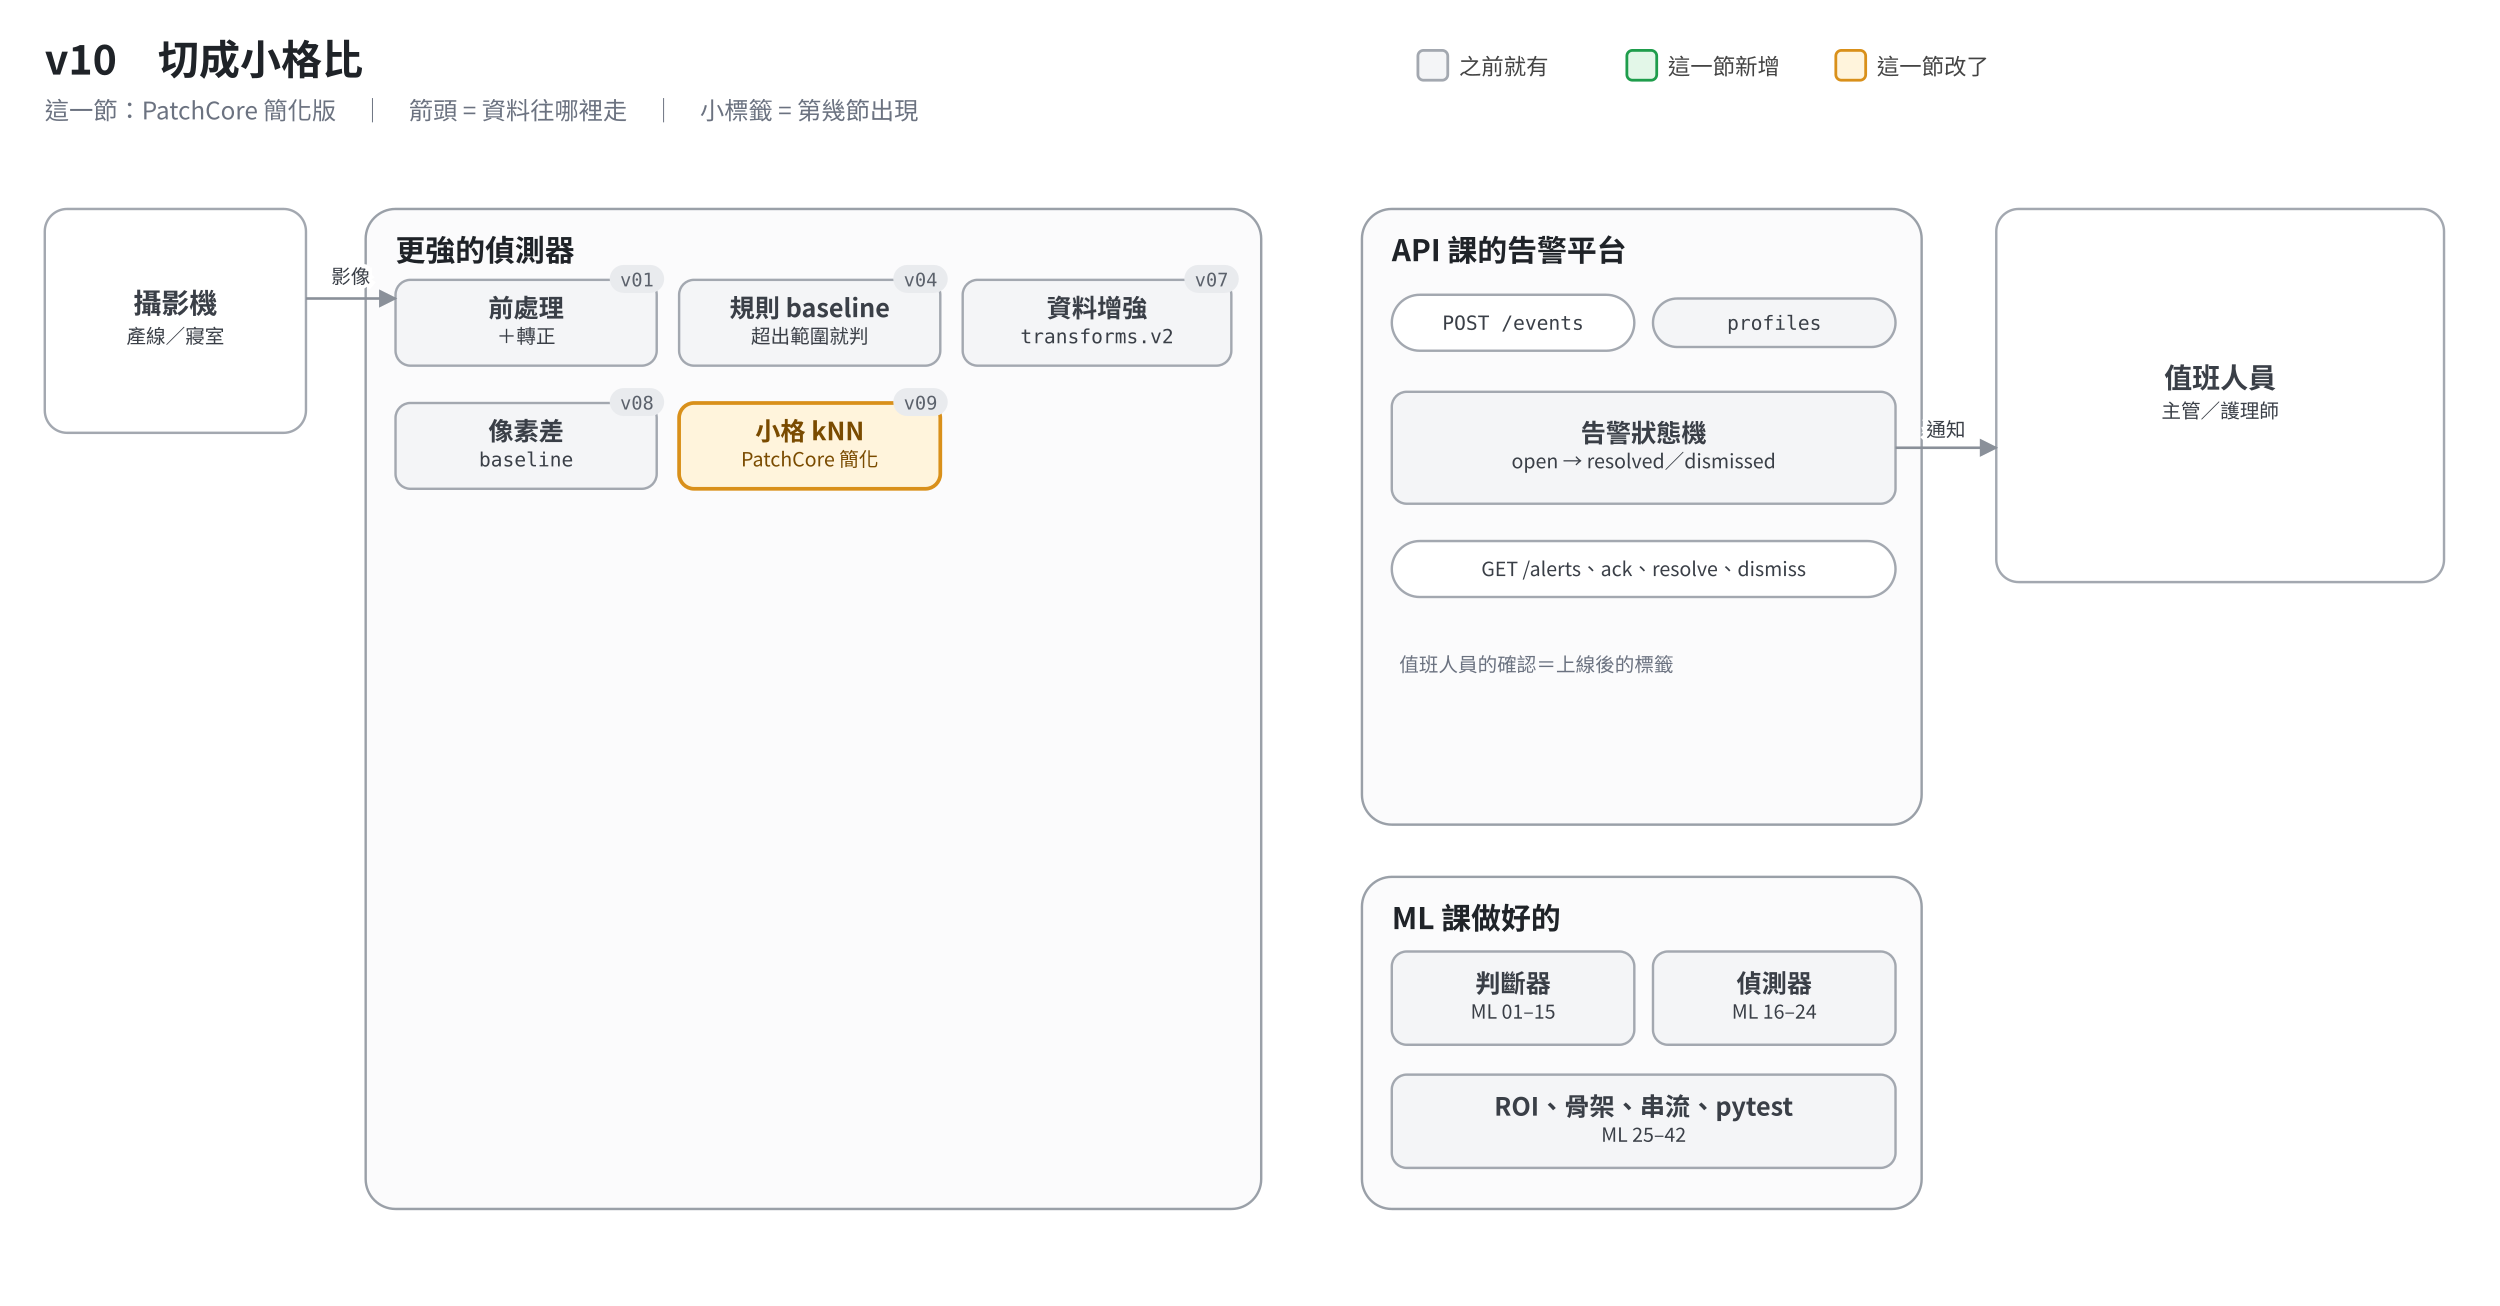
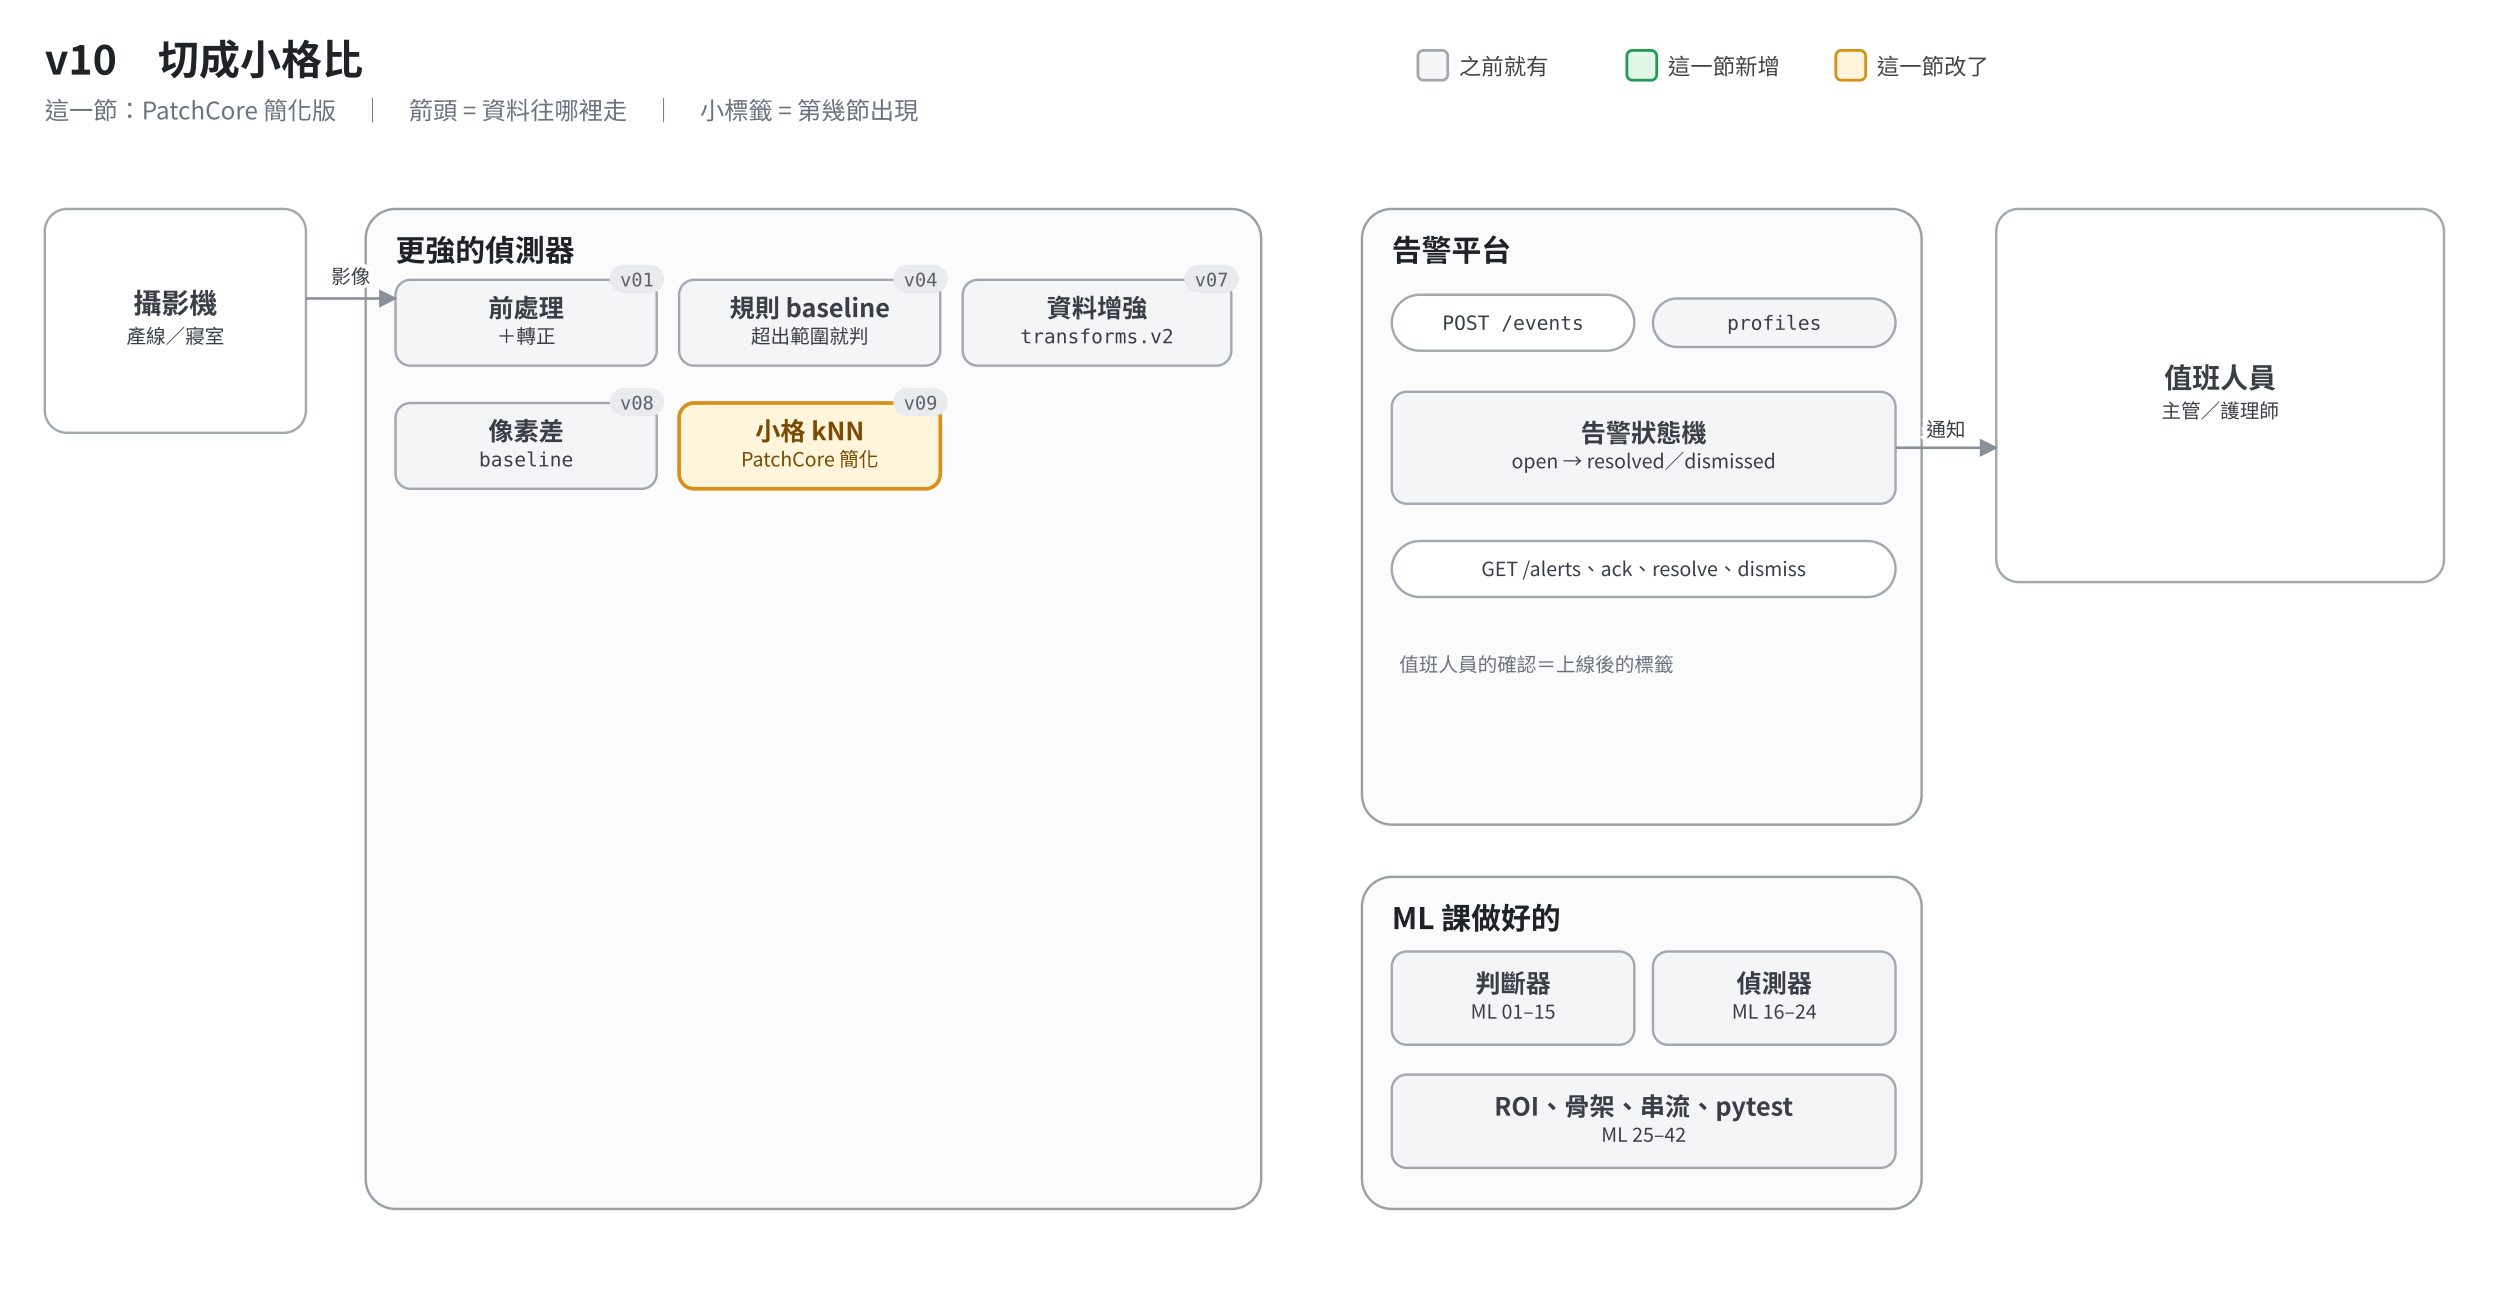
<svg xmlns="http://www.w3.org/2000/svg" viewBox="0 0 1340 700" width="1340" height="700">
  <defs>
    <marker id="arr-old" viewBox="0 0 10 10" refX="9" refY="5" markerWidth="7" markerHeight="7" orient="auto-start-reverse">
      <path d="M0,0 L10,5 L0,10 z" fill="#8a9099" />
    </marker>
    <marker id="arr-new" viewBox="0 0 10 10" refX="9" refY="5" markerWidth="7" markerHeight="7" orient="auto-start-reverse">
      <path d="M0,0 L10,5 L0,10 z" fill="#1f9d4c" />
    </marker>
    <marker id="arr-changed" viewBox="0 0 10 10" refX="9" refY="5" markerWidth="7" markerHeight="7" orient="auto-start-reverse">
      <path d="M0,0 L10,5 L0,10 z" fill="#d9901a" />
    </marker>
    <marker id="arr-error" viewBox="0 0 10 10" refX="9" refY="5" markerWidth="7" markerHeight="7" orient="auto-start-reverse">
      <path d="M0,0 L10,5 L0,10 z" fill="#d33a3a" />
    </marker>
  </defs>
  <rect width="1340" height="700" fill="#ffffff" />
  <text x="24" y="40" font-family="'PingFang TC','Noto Sans TC','Noto Sans CJK TC','Microsoft JhengHei',sans-serif" font-size="22" fill="#1f2328" font-weight="bold" text-anchor="start">v10　切成小格比</text>
  <text x="24" y="64" font-family="'PingFang TC','Noto Sans TC','Noto Sans CJK TC','Microsoft JhengHei',sans-serif" font-size="13" fill="#6b7280" font-weight="normal" text-anchor="start">這一節：PatchCore 簡化版　｜　箭頭 = 資料往哪裡走　｜　小標籤 = 第幾節出現</text>
  <rect x="760" y="27" width="16" height="16" rx="3" fill="#f4f5f7" stroke="#a3a8b0" stroke-width="1.5" />
  <text x="782" y="40" font-family="'PingFang TC','Noto Sans TC','Noto Sans CJK TC','Microsoft JhengHei',sans-serif" font-size="12" fill="#444" font-weight="normal" text-anchor="start">之前就有</text>
  <rect x="872" y="27" width="16" height="16" rx="3" fill="#e3f7e8" stroke="#1f9d4c" stroke-width="1.5" />
  <text x="894" y="40" font-family="'PingFang TC','Noto Sans TC','Noto Sans CJK TC','Microsoft JhengHei',sans-serif" font-size="12" fill="#444" font-weight="normal" text-anchor="start">這一節新增</text>
  <rect x="984" y="27" width="16" height="16" rx="3" fill="#fff4dc" stroke="#d9901a" stroke-width="1.5" />
  <text x="1006" y="40" font-family="'PingFang TC','Noto Sans TC','Noto Sans CJK TC','Microsoft JhengHei',sans-serif" font-size="12" fill="#444" font-weight="normal" text-anchor="start">這一節改了</text>
  <rect x="196" y="112" width="480" height="536" rx="16" fill="#fbfbfc" stroke="#9aa0a8" stroke-width="1.3" />
  <text x="212" y="140" font-family="'PingFang TC','Noto Sans TC','Noto Sans CJK TC','Microsoft JhengHei',sans-serif" font-size="16" fill="#1f2328" font-weight="bold" text-anchor="start">更強的偵測器</text>
  <rect x="730" y="112" width="300" height="330" rx="16" fill="#fbfbfc" stroke="#9aa0a8" stroke-width="1.3" />
-   <text x="746" y="140" font-family="'PingFang TC','Noto Sans TC','Noto Sans CJK TC','Microsoft JhengHei',sans-serif" font-size="16" fill="#1f2328" font-weight="bold" text-anchor="start">API 課的告警平台</text>
+   <text x="746" y="140" font-family="'PingFang TC','Noto Sans TC','Noto Sans CJK TC','Microsoft JhengHei',sans-serif" font-size="16" fill="#1f2328" font-weight="bold" text-anchor="start">告警平台</text>
  <rect x="730" y="470" width="300" height="178" rx="16" fill="#fbfbfc" stroke="#9aa0a8" stroke-width="1.3" />
  <text x="746" y="498" font-family="'PingFang TC','Noto Sans TC','Noto Sans CJK TC','Microsoft JhengHei',sans-serif" font-size="16" fill="#1f2328" font-weight="bold" text-anchor="start">ML 課做好的</text>
  <rect x="24" y="112" width="140" height="120" rx="12" fill="#ffffff" stroke="#a3a8b0" stroke-width="1.3" />
  <text x="94" y="168" font-family="'PingFang TC','Noto Sans TC','Noto Sans CJK TC','Microsoft JhengHei',sans-serif" font-size="15" fill="#3a3f47" font-weight="bold" text-anchor="middle">攝影機</text>
  <text x="94" y="184" font-family="'PingFang TC','Noto Sans TC','Noto Sans CJK TC','Microsoft JhengHei',sans-serif" font-size="10.5" fill="#3a3f47" font-weight="normal" text-anchor="middle">產線／寢室</text>
  <rect x="1070" y="112" width="240" height="200" rx="12" fill="#ffffff" stroke="#a3a8b0" stroke-width="1.3" />
  <text x="1190" y="208" font-family="'PingFang TC','Noto Sans TC','Noto Sans CJK TC','Microsoft JhengHei',sans-serif" font-size="15" fill="#3a3f47" font-weight="bold" text-anchor="middle">值班人員</text>
  <text x="1190" y="224" font-family="'PingFang TC','Noto Sans TC','Noto Sans CJK TC','Microsoft JhengHei',sans-serif" font-size="10.5" fill="#3a3f47" font-weight="normal" text-anchor="middle">主管／護理師</text>
  <rect x="212" y="150" width="140" height="46" rx="8" fill="#f4f5f7" stroke="#a3a8b0" stroke-width="1.3" />
  <text x="282" y="170" font-family="'PingFang TC','Noto Sans TC','Noto Sans CJK TC','Microsoft JhengHei',sans-serif" font-size="13.5" fill="#3a3f47" font-weight="bold" text-anchor="middle">前處理</text>
  <text x="282" y="184" font-family="'PingFang TC','Noto Sans TC','Noto Sans CJK TC','Microsoft JhengHei',sans-serif" font-size="10.5" fill="#3a3f47" font-weight="normal" text-anchor="middle">＋轉正</text>
  <rect x="364" y="150" width="140" height="46" rx="8" fill="#f4f5f7" stroke="#a3a8b0" stroke-width="1.3" />
  <text x="434" y="170" font-family="'PingFang TC','Noto Sans TC','Noto Sans CJK TC','Microsoft JhengHei',sans-serif" font-size="13.5" fill="#3a3f47" font-weight="bold" text-anchor="middle">規則 baseline</text>
  <text x="434" y="184" font-family="'PingFang TC','Noto Sans TC','Noto Sans CJK TC','Microsoft JhengHei',sans-serif" font-size="10.5" fill="#3a3f47" font-weight="normal" text-anchor="middle">超出範圍就判</text>
  <rect x="516" y="150" width="144" height="46" rx="8" fill="#f4f5f7" stroke="#a3a8b0" stroke-width="1.3" />
  <text x="588" y="170" font-family="'PingFang TC','Noto Sans TC','Noto Sans CJK TC','Microsoft JhengHei',sans-serif" font-size="13.5" fill="#3a3f47" font-weight="bold" text-anchor="middle">資料增強</text>
  <text x="588" y="184" font-family="'SF Mono',Menlo,Consolas,'DejaVu Sans Mono',monospace" font-size="10.5" fill="#3a3f47" font-weight="normal" text-anchor="middle">transforms.v2</text>
  <rect x="212" y="216" width="140" height="46" rx="8" fill="#f4f5f7" stroke="#a3a8b0" stroke-width="1.3" />
  <text x="282" y="236" font-family="'PingFang TC','Noto Sans TC','Noto Sans CJK TC','Microsoft JhengHei',sans-serif" font-size="13.5" fill="#3a3f47" font-weight="bold" text-anchor="middle">像素差</text>
  <text x="282" y="250" font-family="'SF Mono',Menlo,Consolas,'DejaVu Sans Mono',monospace" font-size="10.5" fill="#3a3f47" font-weight="normal" text-anchor="middle">baseline</text>
  <rect x="364" y="216" width="140" height="46" rx="8" fill="#fff4dc" stroke="#d9901a" stroke-width="2" />
  <text x="434" y="236" font-family="'PingFang TC','Noto Sans TC','Noto Sans CJK TC','Microsoft JhengHei',sans-serif" font-size="13.5" fill="#7a4b00" font-weight="bold" text-anchor="middle">小格 kNN</text>
  <text x="434" y="250" font-family="'PingFang TC','Noto Sans TC','Noto Sans CJK TC','Microsoft JhengHei',sans-serif" font-size="10.5" fill="#7a4b00" font-weight="normal" text-anchor="middle">PatchCore 簡化</text>
  <rect x="746" y="158" width="130" height="30" rx="15" fill="#ffffff" stroke="#a3a8b0" stroke-width="1.3" />
  <text x="811" y="176.78" font-family="'SF Mono',Menlo,Consolas,'DejaVu Sans Mono',monospace" font-size="10.5" fill="#3a3f47" font-weight="normal" text-anchor="middle">POST /events</text>
  <rect x="886" y="160" width="130" height="26" rx="13" fill="#f4f5f7" stroke="#a3a8b0" stroke-width="1.3" />
  <text x="951" y="176.78" font-family="'SF Mono',Menlo,Consolas,'DejaVu Sans Mono',monospace" font-size="10.5" fill="#3a3f47" font-weight="normal" text-anchor="middle">profiles</text>
  <rect x="746" y="210" width="270" height="60" rx="8" fill="#f4f5f7" stroke="#a3a8b0" stroke-width="1.3" />
  <text x="881" y="237" font-family="'PingFang TC','Noto Sans TC','Noto Sans CJK TC','Microsoft JhengHei',sans-serif" font-size="13.5" fill="#3a3f47" font-weight="bold" text-anchor="middle">告警狀態機</text>
  <text x="881" y="251" font-family="'PingFang TC','Noto Sans TC','Noto Sans CJK TC','Microsoft JhengHei',sans-serif" font-size="10.5" fill="#3a3f47" font-weight="normal" text-anchor="middle">open → resolved／dismissed</text>
  <rect x="746" y="290" width="270" height="30" rx="15" fill="#ffffff" stroke="#a3a8b0" stroke-width="1.3" />
  <text x="881" y="308.78" font-family="'PingFang TC','Noto Sans TC','Noto Sans CJK TC','Microsoft JhengHei',sans-serif" font-size="10.5" fill="#3a3f47" font-weight="normal" text-anchor="middle">GET /alerts、ack、resolve、dismiss</text>
  <text x="750" y="360" font-family="'PingFang TC','Noto Sans TC','Noto Sans CJK TC','Microsoft JhengHei',sans-serif" font-size="10.5" fill="#6b7280" font-weight="normal" text-anchor="start">值班人員的確認＝上線後的標籤</text>
  <rect x="746" y="510" width="130" height="50" rx="8" fill="#f4f5f7" stroke="#a3a8b0" stroke-width="1.3" />
  <text x="811" y="532" font-family="'PingFang TC','Noto Sans TC','Noto Sans CJK TC','Microsoft JhengHei',sans-serif" font-size="13.5" fill="#3a3f47" font-weight="bold" text-anchor="middle">判斷器</text>
  <text x="811" y="546" font-family="'PingFang TC','Noto Sans TC','Noto Sans CJK TC','Microsoft JhengHei',sans-serif" font-size="10.5" fill="#3a3f47" font-weight="normal" text-anchor="middle">ML 01–15</text>
  <rect x="886" y="510" width="130" height="50" rx="8" fill="#f4f5f7" stroke="#a3a8b0" stroke-width="1.3" />
  <text x="951" y="532" font-family="'PingFang TC','Noto Sans TC','Noto Sans CJK TC','Microsoft JhengHei',sans-serif" font-size="13.5" fill="#3a3f47" font-weight="bold" text-anchor="middle">偵測器</text>
  <text x="951" y="546" font-family="'PingFang TC','Noto Sans TC','Noto Sans CJK TC','Microsoft JhengHei',sans-serif" font-size="10.5" fill="#3a3f47" font-weight="normal" text-anchor="middle">ML 16–24</text>
  <rect x="746" y="576" width="270" height="50" rx="8" fill="#f4f5f7" stroke="#a3a8b0" stroke-width="1.3" />
  <text x="881" y="598" font-family="'PingFang TC','Noto Sans TC','Noto Sans CJK TC','Microsoft JhengHei',sans-serif" font-size="13.5" fill="#3a3f47" font-weight="bold" text-anchor="middle">ROI、骨架、串流、pytest</text>
  <text x="881" y="612" font-family="'PingFang TC','Noto Sans TC','Noto Sans CJK TC','Microsoft JhengHei',sans-serif" font-size="10.5" fill="#3a3f47" font-weight="normal" text-anchor="middle">ML 25–42</text>
  <polyline points="164,160 212,160" fill="none" stroke="#8a9099" stroke-width="1.4" marker-end="url(#arr-old)" />
  <text x="188" y="152" font-family="'PingFang TC','Noto Sans TC','Noto Sans CJK TC','Microsoft JhengHei',sans-serif" font-size="10.5" fill="#3a3f47" text-anchor="middle" stroke="#fff" stroke-width="4" paint-order="stroke">影像</text>
  <polyline points="1016,240 1070,240" fill="none" stroke="#8a9099" stroke-width="1.4" marker-end="url(#arr-old)" />
  <text x="1043" y="234" font-family="'PingFang TC','Noto Sans TC','Noto Sans CJK TC','Microsoft JhengHei',sans-serif" font-size="10.5" fill="#3a3f47" text-anchor="middle" stroke="#fff" stroke-width="4" paint-order="stroke">通知</text>
  <rect x="326.8" y="142" width="29.2" height="15" rx="7.5" fill="#e9ebee" />
  <text x="341.4" y="153.5" font-family="'SF Mono',Menlo,Consolas,'DejaVu Sans Mono',monospace" font-size="10" fill="#5b616b" font-weight="normal" text-anchor="middle">v01</text>
  <rect x="478.8" y="142" width="29.2" height="15" rx="7.5" fill="#e9ebee" />
  <text x="493.4" y="153.5" font-family="'SF Mono',Menlo,Consolas,'DejaVu Sans Mono',monospace" font-size="10" fill="#5b616b" font-weight="normal" text-anchor="middle">v04</text>
  <rect x="634.8" y="142" width="29.2" height="15" rx="7.5" fill="#e9ebee" />
  <text x="649.4" y="153.5" font-family="'SF Mono',Menlo,Consolas,'DejaVu Sans Mono',monospace" font-size="10" fill="#5b616b" font-weight="normal" text-anchor="middle">v07</text>
  <rect x="326.8" y="208" width="29.2" height="15" rx="7.5" fill="#e9ebee" />
  <text x="341.4" y="219.5" font-family="'SF Mono',Menlo,Consolas,'DejaVu Sans Mono',monospace" font-size="10" fill="#5b616b" font-weight="normal" text-anchor="middle">v08</text>
  <rect x="478.8" y="208" width="29.2" height="15" rx="7.5" fill="#e9ebee" />
  <text x="493.4" y="219.5" font-family="'SF Mono',Menlo,Consolas,'DejaVu Sans Mono',monospace" font-size="10" fill="#5b616b" font-weight="normal" text-anchor="middle">v09</text>
</svg>
